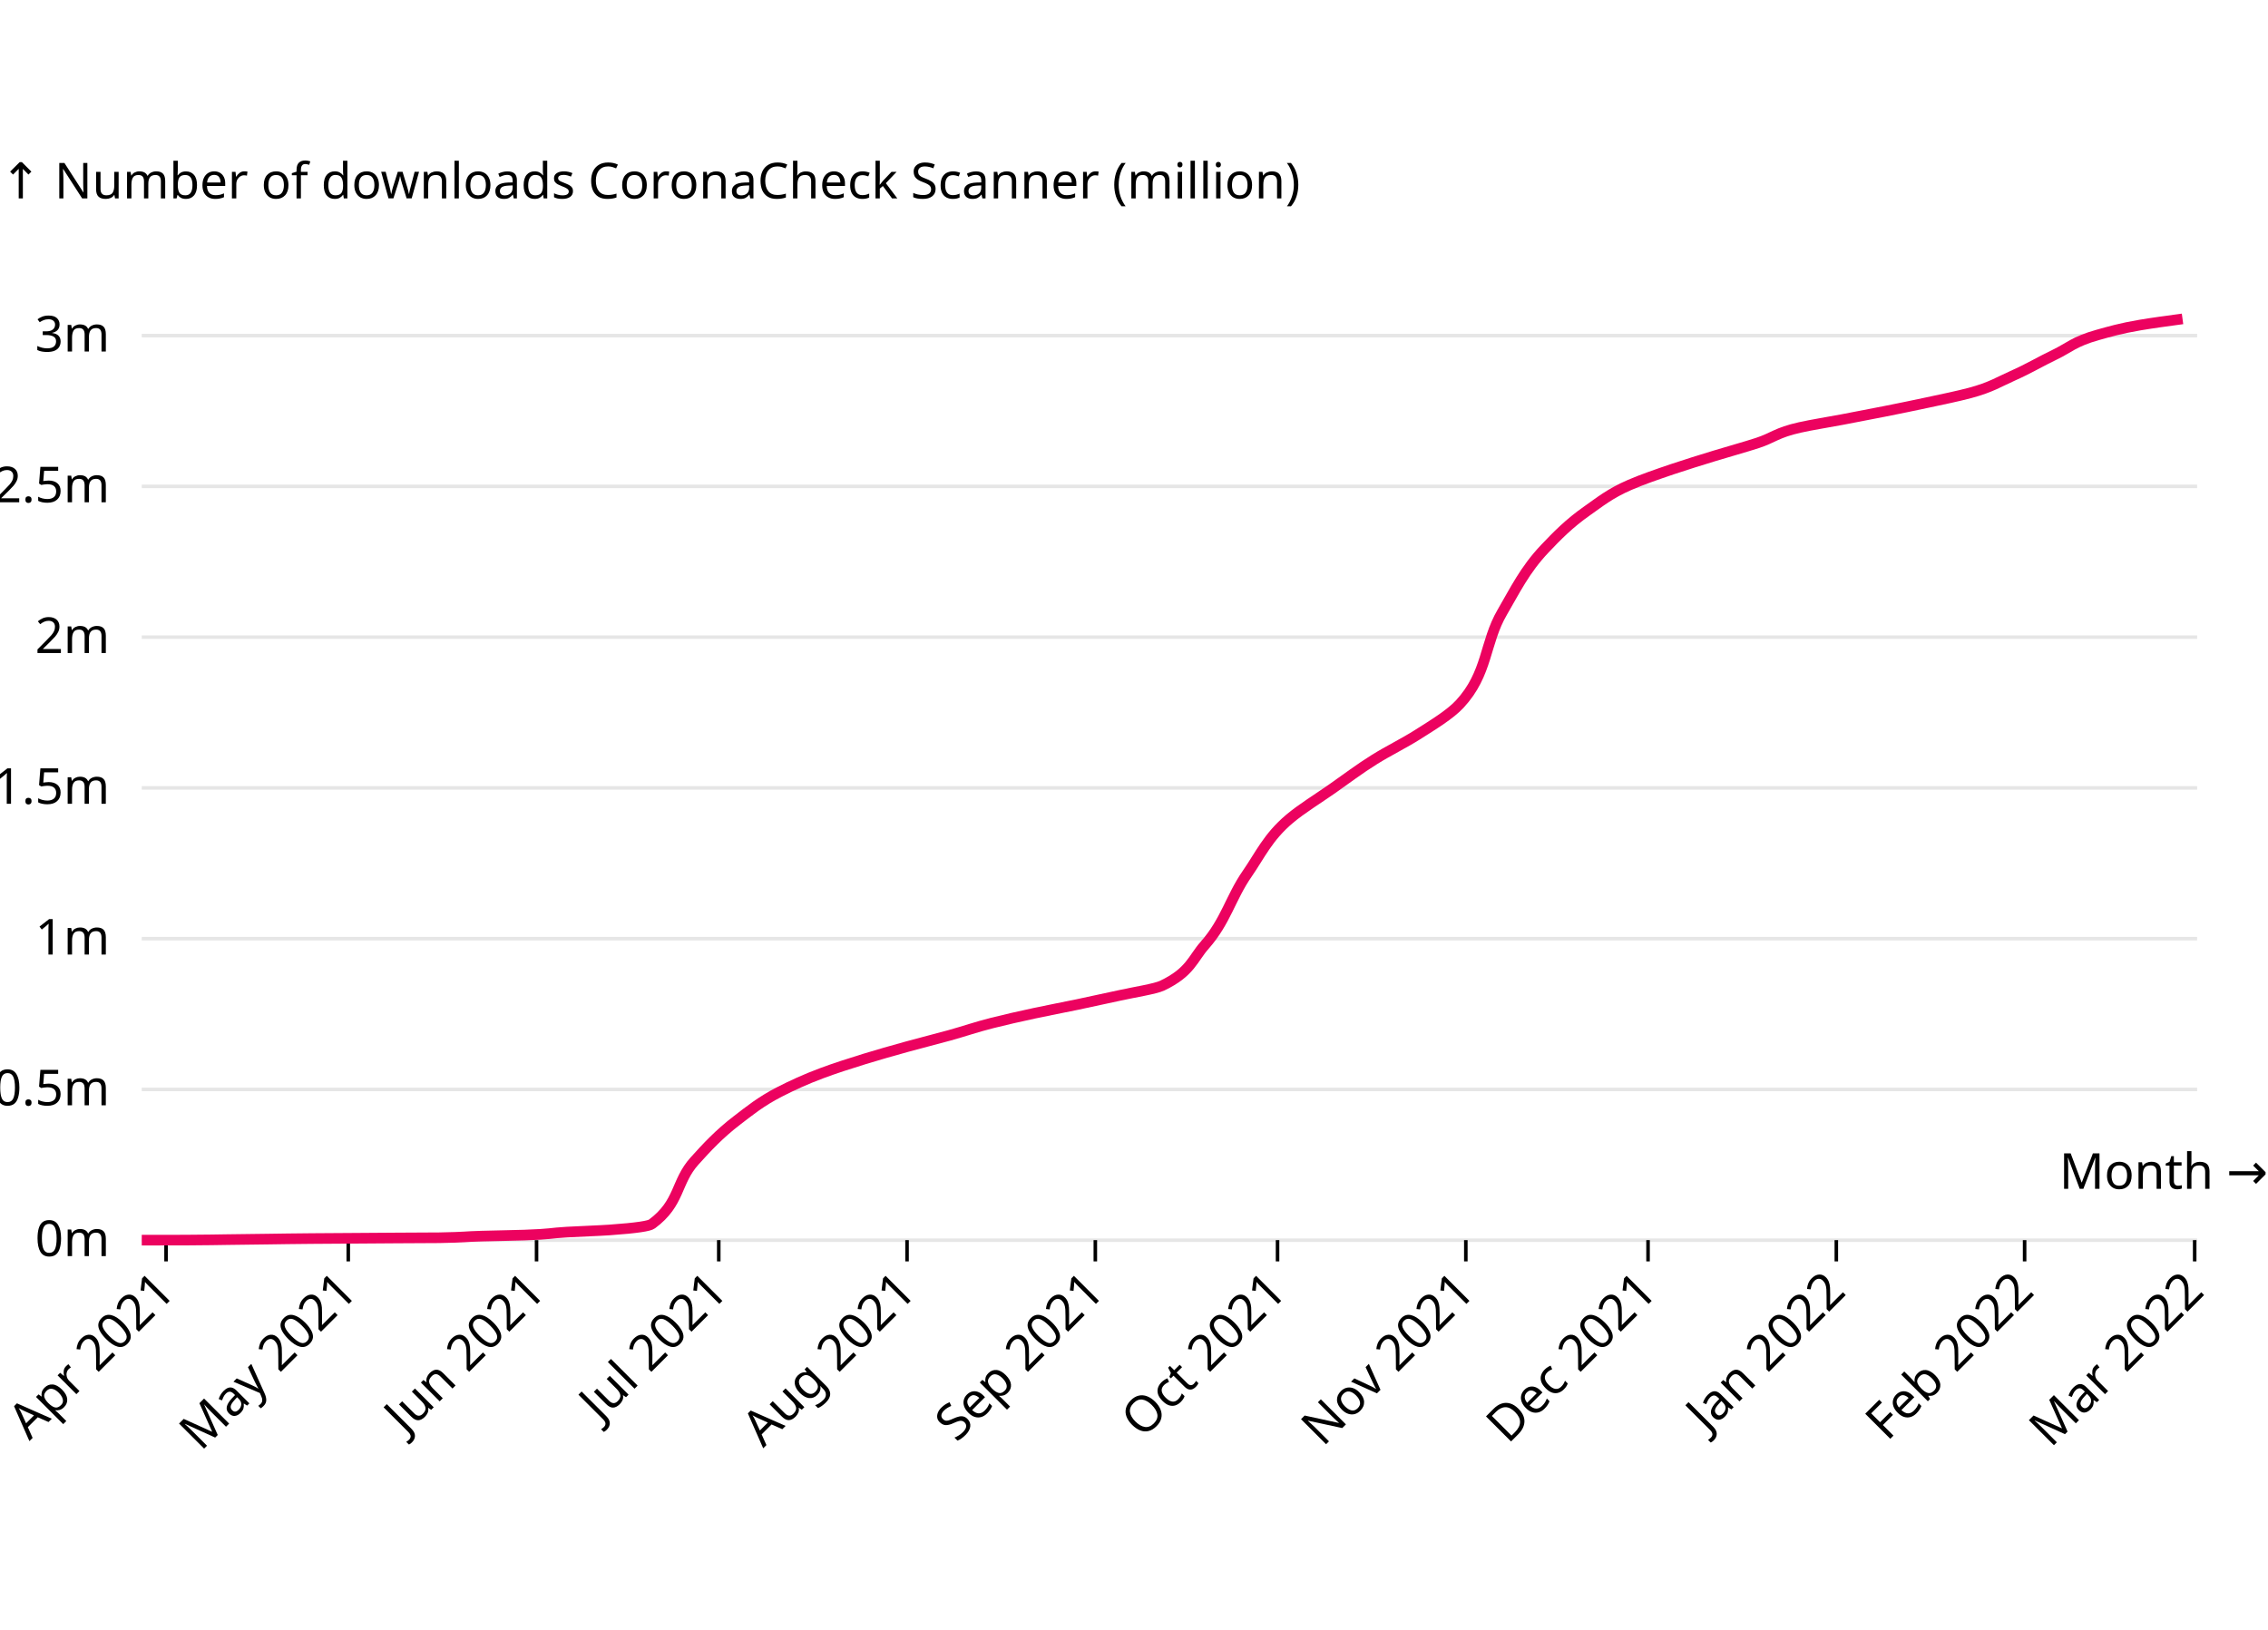
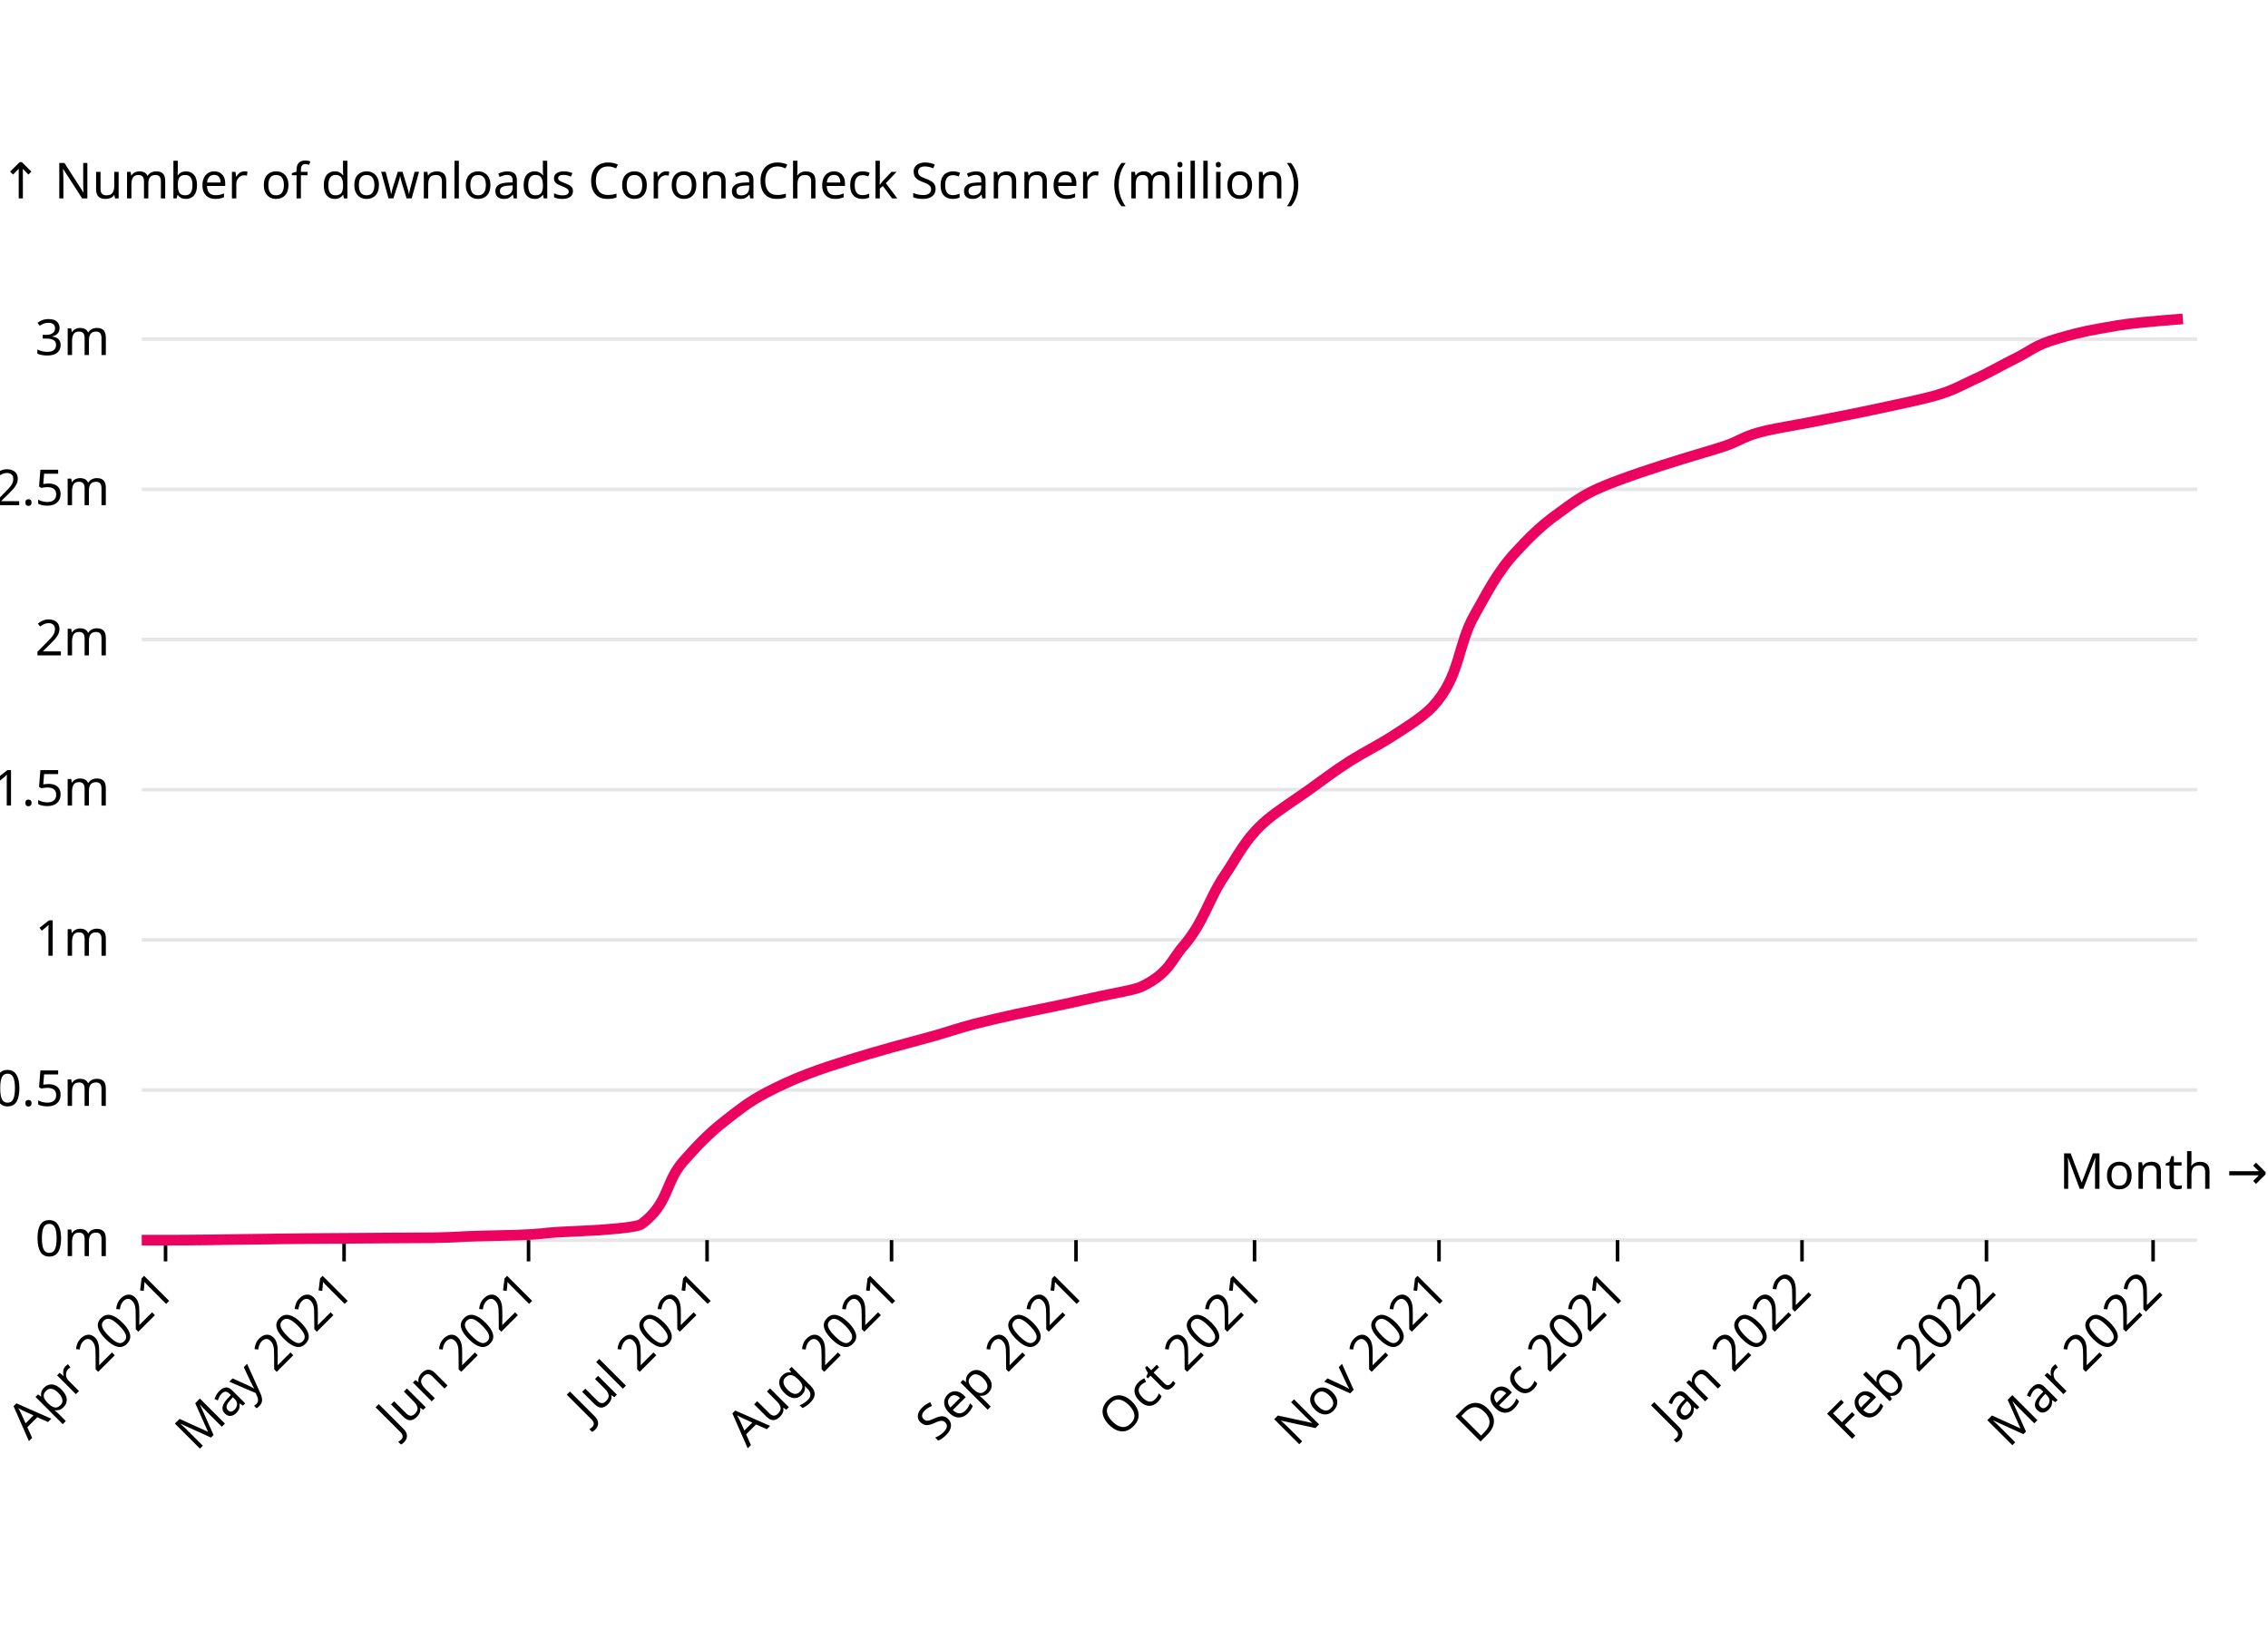
<svg xmlns="http://www.w3.org/2000/svg" class="plot" fill="currentColor" text-anchor="middle" width="640" height="460" viewBox="0 0 640 400" style="font-family: 'RO Sans', sans-serif; font-size: 14px;">
  <g transform="translate(40,0)" fill="none" text-anchor="end">
-     <g class="tick" opacity="1" transform="translate(0,320.0202)">
+     <g class="tick" opacity="1" transform="translate(0,320.0201)">
      <line stroke="currentColor" x2="0" />
      <line stroke="currentColor" x2="580" stroke-opacity="0.1" />
      <text fill="currentColor" x="-9" dy="0.32em">0m</text>
    </g>
-     <g class="tick" opacity="1" transform="translate(0,277.47)">
+     <g class="tick" opacity="1" transform="translate(0,277.6354)">
      <line stroke="currentColor" x2="0" />
      <line stroke="currentColor" x2="580" stroke-opacity="0.1" />
      <text fill="currentColor" x="-9" dy="0.32em">0.5m</text>
    </g>
-     <g class="tick" opacity="1" transform="translate(0,234.9199)">
+     <g class="tick" opacity="1" transform="translate(0,235.2508)">
      <line stroke="currentColor" x2="0" />
      <line stroke="currentColor" x2="580" stroke-opacity="0.1" />
      <text fill="currentColor" x="-9" dy="0.32em">1m</text>
    </g>
-     <g class="tick" opacity="1" transform="translate(0,192.3697)">
+     <g class="tick" opacity="1" transform="translate(0,192.8661)">
      <line stroke="currentColor" x2="0" />
      <line stroke="currentColor" x2="580" stroke-opacity="0.1" />
      <text fill="currentColor" x="-9" dy="0.32em">1.5m</text>
    </g>
-     <g class="tick" opacity="1" transform="translate(0,149.8195)">
+     <g class="tick" opacity="1" transform="translate(0,150.4815)">
      <line stroke="currentColor" x2="0" />
      <line stroke="currentColor" x2="580" stroke-opacity="0.1" />
      <text fill="currentColor" x="-9" dy="0.32em">2m</text>
    </g>
-     <g class="tick" opacity="1" transform="translate(0,107.2694)">
+     <g class="tick" opacity="1" transform="translate(0,108.0968)">
      <line stroke="currentColor" x2="0" />
      <line stroke="currentColor" x2="580" stroke-opacity="0.1" />
      <text fill="currentColor" x="-9" dy="0.32em">2.5m</text>
    </g>
-     <g class="tick" opacity="1" transform="translate(0,64.71924)">
+     <g class="tick" opacity="1" transform="translate(0,65.71218)">
      <line stroke="currentColor" x2="0" />
      <line stroke="currentColor" x2="580" stroke-opacity="0.1" />
      <text fill="currentColor" x="-9" dy="0.32em">3m</text>
    </g>
    <text fill="currentColor" transform="translate(-40,40)" dy="-1em" text-anchor="start">↑ Number of downloads CoronaCheck Scanner (million)</text>
  </g>
  <g transform="translate(0,320)" fill="none" text-anchor="middle">
-     <g class="tick" opacity="1" transform="translate(46.85574,0)">
+     <g class="tick" opacity="1" transform="translate(46.71687,0)">
      <line stroke="currentColor" y2="6" />
      <text fill="currentColor" dy="0.32em" transform="translate(0, 11.82843) rotate(-45)" text-anchor="end">Apr 2021</text>
    </g>
-     <g class="tick" opacity="1" transform="translate(98.27377,0)">
+     <g class="tick" opacity="1" transform="translate(97.0934,0)">
      <line stroke="currentColor" y2="6" />
      <text fill="currentColor" dy="0.32em" transform="translate(0, 11.82843) rotate(-45)" text-anchor="end">May 2021</text>
    </g>
-     <g class="tick" opacity="1" transform="translate(151.4057,0)">
+     <g class="tick" opacity="1" transform="translate(149.1491,0)">
      <line stroke="currentColor" y2="6" />
      <text fill="currentColor" dy="0.32em" transform="translate(0, 11.82843) rotate(-45)" text-anchor="end">Jun 2021</text>
    </g>
-     <g class="tick" opacity="1" transform="translate(202.8238,0)">
+     <g class="tick" opacity="1" transform="translate(199.5257,0)">
      <line stroke="currentColor" y2="6" />
      <text fill="currentColor" dy="0.32em" transform="translate(0, 11.82843) rotate(-45)" text-anchor="end">Jul 2021</text>
    </g>
-     <g class="tick" opacity="1" transform="translate(255.9557,0)">
+     <g class="tick" opacity="1" transform="translate(251.5814,0)">
      <line stroke="currentColor" y2="6" />
      <text fill="currentColor" dy="0.32em" transform="translate(0, 11.82843) rotate(-45)" text-anchor="end">Aug 2021</text>
    </g>
-     <g class="tick" opacity="1" transform="translate(309.0877,0)">
+     <g class="tick" opacity="1" transform="translate(303.6372,0)">
      <line stroke="currentColor" y2="6" />
      <text fill="currentColor" dy="0.32em" transform="translate(0, 11.82843) rotate(-45)" text-anchor="end">Sep 2021</text>
    </g>
-     <g class="tick" opacity="1" transform="translate(360.5057,0)">
+     <g class="tick" opacity="1" transform="translate(354.0137,0)">
      <line stroke="currentColor" y2="6" />
      <text fill="currentColor" dy="0.32em" transform="translate(0, 11.82843) rotate(-45)" text-anchor="end">Oct 2021</text>
    </g>
-     <g class="tick" opacity="1" transform="translate(413.6377,0)">
+     <g class="tick" opacity="1" transform="translate(406.0694,0)">
      <line stroke="currentColor" y2="6" />
      <text fill="currentColor" dy="0.32em" transform="translate(0, 11.82843) rotate(-45)" text-anchor="end">Nov 2021</text>
    </g>
-     <g class="tick" opacity="1" transform="translate(465.0557,0)">
+     <g class="tick" opacity="1" transform="translate(456.446,0)">
      <line stroke="currentColor" y2="6" />
      <text fill="currentColor" dy="0.32em" transform="translate(0, 11.82843) rotate(-45)" text-anchor="end">Dec 2021</text>
    </g>
-     <g class="tick" opacity="1" transform="translate(518.1877,0)">
+     <g class="tick" opacity="1" transform="translate(508.5017,0)">
      <line stroke="currentColor" y2="6" />
      <text fill="currentColor" dy="0.32em" transform="translate(0, 11.82843) rotate(-45)" text-anchor="end">Jan 2022</text>
    </g>
-     <g class="tick" opacity="1" transform="translate(571.3197,0)">
+     <g class="tick" opacity="1" transform="translate(560.5575,0)">
      <line stroke="currentColor" y2="6" />
      <text fill="currentColor" dy="0.32em" transform="translate(0, 11.82843) rotate(-45)" text-anchor="end">Feb 2022</text>
    </g>
-     <g class="tick" opacity="1" transform="translate(619.3098,0)">
+     <g class="tick" opacity="1" transform="translate(607.5755,0)">
      <line stroke="currentColor" y2="6" />
      <text fill="currentColor" dy="0.32em" transform="translate(0, 11.82843) rotate(-45)" text-anchor="end">Mar 2022</text>
    </g>
    <text fill="currentColor" transform="translate(640,-10)" dy="-0.32em" text-anchor="end">Month →</text>
  </g>
  <g fill="none" stroke="#ec025f" stroke-width="3" stroke-miterlimit="1">
-     <path d="M40,320C45.764,319.997,51.529,319.995,51.998,319.992C59.996,319.947,60.199,319.901,63.995,319.856C68.249,319.805,71.913,319.754,75.993,319.703C79.918,319.654,81.82,319.605,87.99,319.556C91.347,319.529,96.068,319.502,99.988,319.476C104.074,319.448,107.351,319.42,111.985,319.392C115.598,319.371,122.859,319.349,123.983,319.327C131.981,319.173,130.557,319.019,135.98,318.865C139.41,318.767,145.197,318.67,147.978,318.572C155.976,318.292,155.035,318.011,159.975,317.731C163.497,317.531,169.136,317.331,171.973,317.131C179.971,316.567,183.208,316.004,183.97,315.44C191.969,309.525,190.647,303.61,195.968,297.694C199.413,293.864,202.956,290.034,207.966,286.204C211.47,283.524,214.725,280.844,219.963,278.164C223.422,276.395,227.207,274.625,231.961,272.856C235.534,271.526,239.636,270.196,243.958,268.865C247.713,267.71,251.784,266.554,255.956,265.399C259.808,264.332,264.106,263.265,267.953,262.198C272.132,261.039,275.378,259.881,279.951,258.722C283.587,257.801,287.667,256.879,291.948,255.958C295.728,255.144,300.054,254.331,303.946,253.518C308.065,252.657,312.064,251.796,315.943,250.935C320.079,250.017,326.011,249.099,327.941,248.182C335.939,244.378,336.567,240.574,339.939,236.77C345.897,230.048,347.264,223.326,351.936,216.604C355.536,211.426,357.773,206.247,363.934,201.069C367.291,198.247,371.891,195.425,375.931,192.603C379.891,189.837,383.491,187.07,387.929,184.304C391.624,182,396.289,179.697,399.926,177.393C404.498,174.498,409.244,171.603,411.924,168.707C419.922,160.065,418.863,151.423,423.921,142.781C427.415,136.811,430.249,130.841,435.919,124.871C439.318,121.292,442.793,117.714,447.916,114.135C451.397,111.705,454.296,109.274,459.914,106.843C463.319,105.37,467.561,103.897,471.911,102.424C475.651,101.158,479.794,99.891,483.909,98.625C487.805,97.426,492.233,96.228,495.907,95.029C500.391,93.566,501.352,92.102,507.904,90.639C511.241,89.894,515.974,89.148,519.902,88.403C523.978,87.63,528.018,86.856,531.899,86.083C536.032,85.259,540.065,84.436,543.897,83.612C548.097,82.71,552.526,81.807,555.894,80.904C561.895,79.296,564.245,77.688,567.892,76.08C572.44,74.074,575.701,72.068,579.889,70.063C583.73,68.223,585.319,66.384,591.887,64.544C595.223,63.61,598.382,62.676,603.884,61.741C607.303,61.161,611.593,60.58,615.882,60" />
+     <path d="M40,320C45.647,319.997,51.295,319.995,51.755,319.992C59.591,319.947,59.789,319.901,63.509,319.856C67.676,319.805,71.267,319.755,75.264,319.704C79.109,319.655,80.973,319.606,87.018,319.557C90.307,319.531,94.933,319.504,98.773,319.478C102.776,319.45,105.986,319.422,110.527,319.395C114.067,319.373,121.18,319.351,122.282,319.33C130.118,319.176,128.723,319.023,134.036,318.869C137.396,318.772,143.066,318.675,145.791,318.578C153.627,318.298,152.705,318.019,157.545,317.739C160.995,317.54,166.52,317.341,169.3,317.142C177.136,316.581,180.308,316.019,181.054,315.458C188.891,309.565,187.596,303.673,192.809,297.781C196.184,293.966,199.656,290.15,204.563,286.335C207.997,283.666,211.186,280.996,216.318,278.327C219.707,276.564,223.415,274.802,228.072,273.039C231.573,271.714,235.592,270.389,239.827,269.064C243.506,267.913,247.494,266.762,251.581,265.611C255.355,264.548,259.567,263.486,263.336,262.423C267.43,261.269,270.611,260.115,275.09,258.961C278.653,258.043,282.65,257.125,286.845,256.207C290.548,255.397,294.786,254.586,298.6,253.776C302.635,252.919,306.553,252.061,310.354,251.204C314.406,250.289,320.218,249.375,322.109,248.461C329.945,244.672,330.56,240.883,333.863,237.093C339.701,230.398,341.04,223.702,345.618,217.006C349.144,211.848,351.336,206.69,357.372,201.531C360.661,198.72,365.169,195.91,369.127,193.099C373.007,190.343,376.533,187.587,380.881,184.831C384.501,182.537,389.072,180.242,392.636,177.948C397.115,175.064,401.765,172.18,404.39,169.296C412.227,160.687,411.189,152.079,416.145,143.47C419.568,137.524,422.344,131.577,427.899,125.63C431.229,122.065,434.634,118.501,439.654,114.936C443.064,112.515,445.904,110.094,451.408,107.672C454.744,106.205,458.9,104.737,463.163,103.27C466.827,102.009,470.886,100.748,474.917,99.486C478.734,98.292,483.073,97.098,486.672,95.904C491.065,94.446,492.007,92.989,498.426,91.531C501.696,90.789,506.333,90.046,510.181,89.304C514.175,88.534,518.133,87.763,521.935,86.993C525.984,86.172,529.936,85.352,533.69,84.532C537.805,83.633,542.144,82.733,545.444,81.834C551.324,80.232,553.626,78.63,557.199,77.029C561.655,75.031,564.851,73.033,568.954,71.035C572.716,69.203,574.273,67.37,580.708,65.538C583.977,64.607,587.072,63.677,592.463,62.746C595.812,62.168,598.526,61.589,604.217,61.011C607.533,60.674,611.752,60.337,615.972,60" />
  </g>
</svg>
